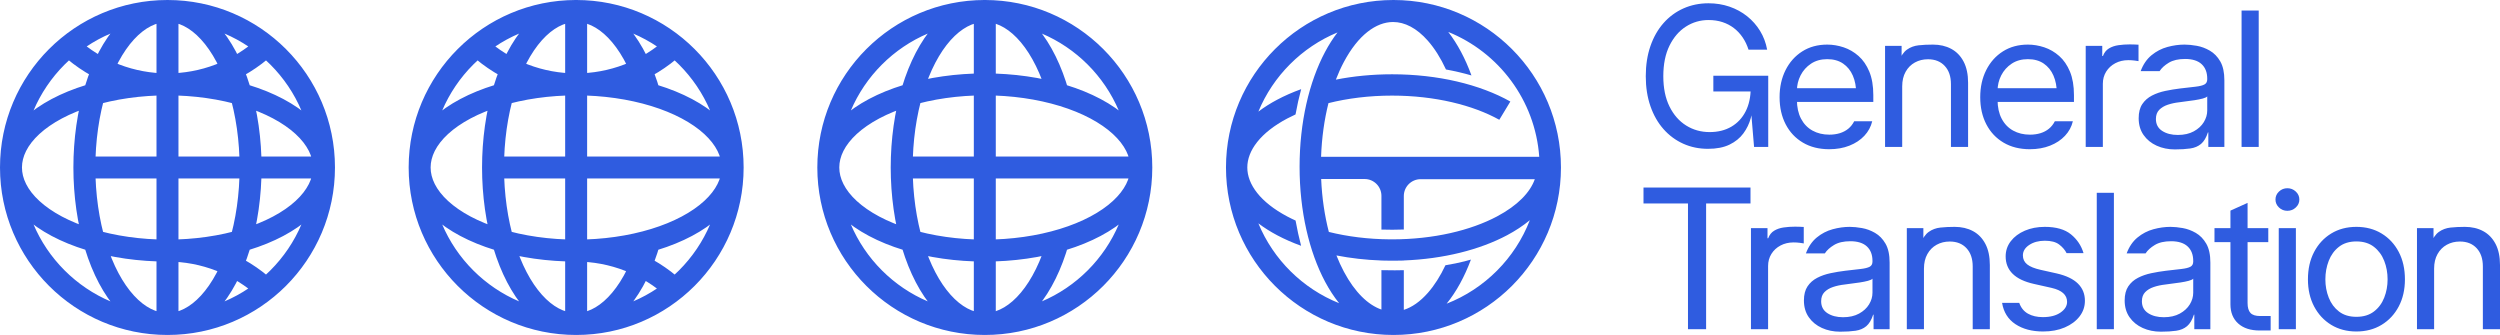
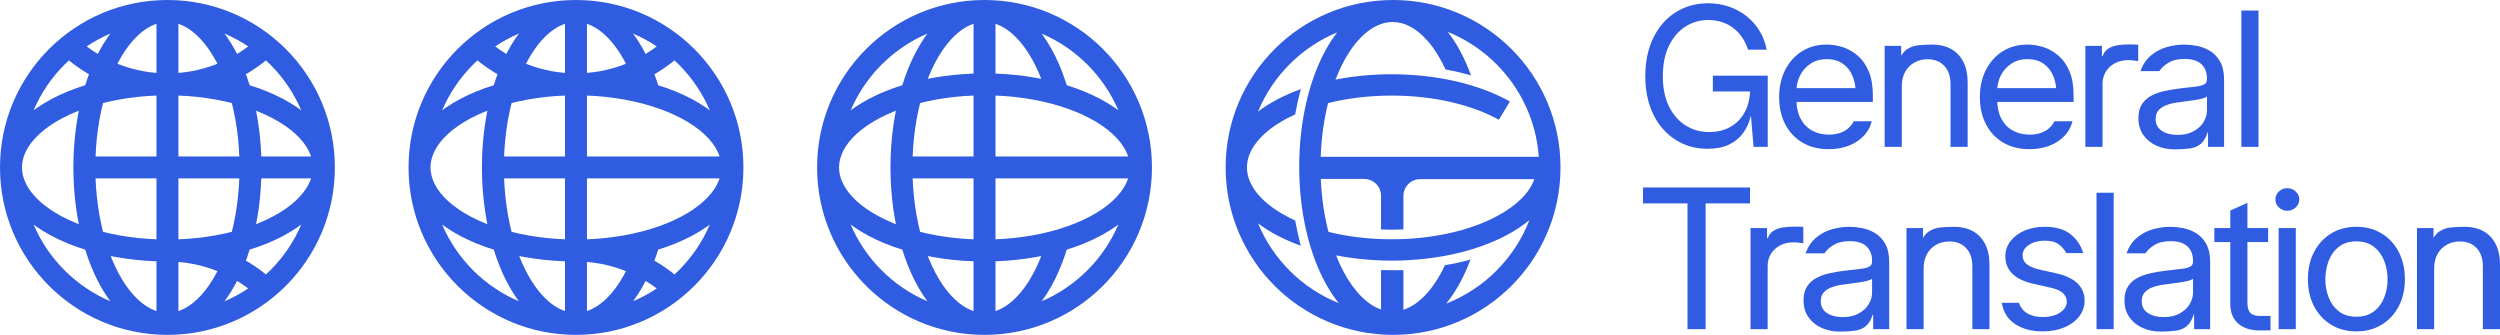
- <svg xmlns="http://www.w3.org/2000/svg" viewBox="0 0 25233.34 3380.95" fill="#2f5ce0" role="img" aria-label="General Translation">
+ <svg xmlns="http://www.w3.org/2000/svg" viewBox="0 0 25240.61 3380.95" fill="#2f5ce0" role="img" aria-label="General Translation">
  <path transform="translate(-396.13 -396.13) scale(16.30159)" fill-rule="nonzero" d="M128 24.3A103.7 103.7 0 0 1 128 231.7A103.7 103.7 0 0 1 128 24.3ZM128 37.9A90.1 90.1 0 0 0 128 218.1A90.1 90.1 0 0 0 128 37.9ZM186.26 128C186.26 132.386 186.107 136.771 185.803 141.122C185.499 145.473 185.043 149.79 184.439 154.038C183.834 158.285 183.081 162.465 182.184 166.543C181.287 170.621 180.246 174.598 179.067 178.443C177.888 182.289 176.571 186.002 175.123 189.555C173.675 193.108 172.096 196.501 170.393 199.708C168.69 202.915 166.863 205.935 164.918 208.746C162.973 211.556 160.91 214.156 158.735 216.521C156.559 218.887 154.27 221.018 151.875 222.886C149.48 224.754 146.977 226.36 144.382 227.669C141.787 228.979 139.099 229.99 136.353 230.671C133.607 231.352 130.804 231.7 128 231.7C125.196 231.7 122.393 231.352 119.647 230.671C116.901 229.99 114.213 228.979 111.618 227.669C109.023 226.36 106.52 224.754 104.125 222.886C101.73 221.018 99.441 218.887 97.265 216.521C95.09 214.156 93.027 211.556 91.082 208.746C89.137 205.935 87.31 202.915 85.607 199.708C83.904 196.501 82.325 193.108 80.877 189.555C79.429 186.002 78.112 182.289 76.933 178.443C75.754 174.598 74.713 170.621 73.816 166.543C72.919 162.465 72.166 158.285 71.561 154.038C70.957 149.79 70.501 145.473 70.197 141.122C69.893 136.771 69.74 132.386 69.74 128C69.74 123.614 69.893 119.229 70.197 114.878C70.501 110.527 70.957 106.21 71.561 101.962C72.166 97.715 72.919 93.535 73.816 89.457C74.713 85.379 75.754 81.402 76.933 77.557C78.112 73.711 79.429 69.998 80.877 66.445C82.325 62.892 83.904 59.499 85.607 56.292C87.31 53.085 89.137 50.065 91.082 47.254C93.027 44.444 95.09 41.844 97.265 39.479C99.441 37.113 101.73 34.982 104.125 33.114C106.52 31.246 109.023 29.64 111.618 28.331C114.213 27.021 116.901 26.01 119.647 25.329C122.393 24.648 125.196 24.3 128 24.3C130.804 24.3 133.607 24.648 136.353 25.329C139.099 26.01 141.787 27.021 144.382 28.331C146.977 29.64 149.48 31.246 151.875 33.114C154.27 34.982 156.559 37.113 158.735 39.479C160.91 41.844 162.973 44.444 164.918 47.254C166.863 50.065 168.69 53.085 170.393 56.292C172.096 59.499 173.675 62.892 175.123 66.445C176.571 69.998 177.888 73.711 179.067 77.557C180.246 81.402 181.287 85.379 182.184 89.457C183.081 93.535 183.834 97.715 184.439 101.962C185.043 106.21 185.499 110.527 185.803 114.878C186.107 119.229 186.26 123.614 186.26 128ZM172.66 128C172.66 123.93 172.518 119.859 172.236 115.826C171.954 111.794 171.532 107.799 170.974 103.878C170.417 99.958 169.723 96.113 168.902 92.379C168.08 88.645 167.131 85.021 166.064 81.543C164.998 78.065 163.815 74.733 162.529 71.577C161.243 68.422 159.854 65.443 158.382 62.671C156.91 59.898 155.353 57.331 153.735 54.994C152.118 52.656 150.439 50.548 148.725 48.686C147.012 46.823 145.264 45.206 143.511 43.838C141.757 42.47 139.998 41.352 138.256 40.473C136.513 39.594 134.787 38.952 133.081 38.529C131.374 38.106 129.687 37.9 128 37.9C126.313 37.9 124.626 38.106 122.919 38.529C121.213 38.952 119.487 39.594 117.744 40.473C116.002 41.352 114.243 42.47 112.489 43.838C110.736 45.206 108.988 46.823 107.275 48.686C105.561 50.548 103.882 52.656 102.265 54.994C100.647 57.331 99.09 59.898 97.618 62.671C96.146 65.443 94.757 68.422 93.471 71.577C92.185 74.733 91.002 78.065 89.936 81.543C88.869 85.021 87.92 88.645 87.098 92.379C86.277 96.113 85.583 99.958 85.026 103.878C84.468 107.799 84.046 111.794 83.764 115.826C83.482 119.859 83.34 123.93 83.34 128C83.34 132.07 83.482 136.141 83.764 140.174C84.046 144.206 84.468 148.201 85.026 152.122C85.583 156.042 86.277 159.887 87.098 163.621C87.92 167.355 88.869 170.979 89.936 174.457C91.002 177.935 92.185 181.267 93.471 184.423C94.757 187.578 96.146 190.557 97.618 193.329C99.09 196.102 100.647 198.669 102.265 201.006C103.882 203.344 105.561 205.452 107.275 207.314C108.988 209.177 110.736 210.794 112.489 212.162C114.243 213.53 116.002 214.648 117.744 215.527C119.487 216.406 121.213 217.048 122.919 217.471C124.626 217.894 126.313 218.1 128 218.1C129.687 218.1 131.374 217.894 133.081 217.471C134.787 217.048 136.513 216.406 138.256 215.527C139.998 214.648 141.757 213.53 143.511 212.162C145.264 210.794 147.012 209.177 148.725 207.314C150.439 205.452 152.118 203.344 153.735 201.006C155.353 198.669 156.91 196.102 158.382 193.329C159.854 190.557 161.243 187.578 162.529 184.423C163.815 181.267 164.998 177.935 166.064 174.457C167.131 170.979 168.08 167.355 168.902 163.621C169.723 159.887 170.417 156.042 170.974 152.122C171.532 148.201 171.954 144.206 172.236 140.174C172.518 136.141 172.66 132.07 172.66 128ZM231.7 128C231.7 130.804 231.352 133.607 230.671 136.353C229.99 139.099 228.979 141.787 227.669 144.382C226.36 146.977 224.754 149.48 222.886 151.875C221.018 154.27 218.887 156.559 216.521 158.735C214.156 160.91 211.556 162.973 208.746 164.918C205.935 166.863 202.915 168.69 199.708 170.393C196.501 172.096 193.108 173.675 189.555 175.123C186.002 176.571 182.289 177.888 178.443 179.067C174.598 180.246 170.621 181.287 166.543 182.184C162.465 183.081 158.285 183.834 154.038 184.439C149.79 185.043 145.473 185.499 141.122 185.803C136.771 186.107 132.386 186.26 128 186.26C123.614 186.26 119.229 186.107 114.878 185.803C110.527 185.499 106.21 185.043 101.962 184.439C97.715 183.834 93.535 183.081 89.457 182.184C85.379 181.287 81.402 180.246 77.557 179.067C73.711 177.888 69.998 176.571 66.445 175.123C62.892 173.675 59.499 172.096 56.292 170.393C53.085 168.69 50.065 166.863 47.254 164.918C44.444 162.973 41.844 160.91 39.479 158.735C37.113 156.559 34.982 154.27 33.114 151.875C31.246 149.48 29.64 146.977 28.331 144.382C27.021 141.787 26.01 139.099 25.329 136.353C24.648 133.607 24.3 130.804 24.3 128C24.3 125.196 24.648 122.393 25.329 119.647C26.01 116.901 27.021 114.213 28.331 111.618C29.64 109.023 31.246 106.52 33.114 104.125C34.982 101.73 37.113 99.441 39.479 97.265C41.844 95.09 44.444 93.027 47.254 91.082C50.065 89.137 53.085 87.31 56.292 85.607C59.499 83.904 62.892 82.325 66.445 80.877C69.998 79.429 73.711 78.112 77.557 76.933C81.402 75.754 85.379 74.713 89.457 73.816C93.535 72.919 97.715 72.166 101.962 71.561C106.21 70.957 110.527 70.501 114.878 70.197C119.229 69.893 123.614 69.74 128 69.74C132.386 69.74 136.771 69.893 141.122 70.197C145.473 70.501 149.79 70.957 154.038 71.561C158.285 72.166 162.465 72.919 166.543 73.816C170.621 74.713 174.598 75.754 178.443 76.933C182.289 78.112 186.002 79.429 189.555 80.877C193.108 82.325 196.501 83.904 199.708 85.607C202.915 87.31 205.935 89.137 208.746 91.082C211.556 93.027 214.156 95.09 216.521 97.265C218.887 99.441 221.018 101.73 222.886 104.125C224.754 106.52 226.36 109.023 227.669 111.618C228.979 114.213 229.99 116.901 230.671 119.647C231.352 122.393 231.7 125.196 231.7 128ZM218.1 128C218.1 126.313 217.894 124.626 217.471 122.919C217.048 121.213 216.406 119.487 215.527 117.744C214.648 116.002 213.53 114.243 212.162 112.489C210.794 110.736 209.177 108.988 207.314 107.275C205.452 105.561 203.344 103.882 201.006 102.265C198.669 100.647 196.102 99.09 193.329 97.618C190.557 96.146 187.578 94.757 184.423 93.471C181.267 92.185 177.935 91.002 174.457 89.936C170.979 88.869 167.355 87.92 163.621 87.098C159.887 86.277 156.042 85.583 152.122 85.026C148.201 84.468 144.206 84.046 140.174 83.764C136.141 83.482 132.07 83.34 128 83.34C123.93 83.34 119.859 83.482 115.826 83.764C111.794 84.046 107.799 84.468 103.878 85.026C99.958 85.583 96.113 86.277 92.379 87.098C88.645 87.92 85.021 88.869 81.543 89.936C78.065 91.002 74.733 92.185 71.577 93.471C68.422 94.757 65.443 96.146 62.671 97.618C59.898 99.09 57.331 100.647 54.994 102.265C52.656 103.882 50.548 105.561 48.686 107.275C46.823 108.988 45.206 110.736 43.838 112.489C42.47 114.243 41.352 116.002 40.473 117.744C39.594 119.487 38.952 121.213 38.529 122.919C38.106 124.626 37.9 126.313 37.9 128C37.9 129.687 38.106 131.374 38.529 133.081C38.952 134.787 39.594 136.513 40.473 138.256C41.352 139.998 42.47 141.757 43.838 143.511C45.206 145.264 46.823 147.012 48.686 148.725C50.548 150.439 52.656 152.118 54.994 153.735C57.331 155.353 59.898 156.91 62.671 158.382C65.443 159.854 68.422 161.243 71.577 162.529C74.733 163.815 78.065 164.998 81.543 166.064C85.021 167.131 88.645 168.08 92.379 168.902C96.113 169.723 99.958 170.417 103.878 170.974C107.799 171.532 111.794 171.954 115.826 172.236C119.859 172.518 123.93 172.66 128 172.66C132.07 172.66 136.141 172.518 140.174 172.236C144.206 171.954 148.201 171.532 152.122 170.974C156.042 170.417 159.887 169.723 163.621 168.902C167.355 168.08 170.979 167.131 174.457 166.064C177.935 164.998 181.267 163.815 184.423 162.529C187.578 161.243 190.557 159.854 193.329 158.382C196.102 156.91 198.669 155.353 201.006 153.735C203.344 152.118 205.452 150.439 207.314 148.725C209.177 147.012 210.794 145.264 212.162 143.511C213.53 141.757 214.648 139.998 215.527 138.256C216.406 136.513 217.048 134.787 217.471 133.081C217.894 131.374 218.1 129.687 218.1 128ZM121.2 31.1L134.8 31.1L134.8 224.9L121.2 224.9L121.2 31.1ZM76.54 121.2L224.9 121.2L224.9 134.8L76.54 134.8L76.54 121.2ZM193.629 57.732A96.9 96.9 0 0 1 62.371 57.732L71.582 47.726A83.3 83.3 0 0 0 184.418 47.726L193.629 57.732ZM128 172.66A96.9 96.9 0 0 1 193.629 198.268L184.418 208.274A83.3 83.3 0 0 0 128 186.26L128 172.66Z" />
  <path transform="translate(3728.63 -396.13) scale(16.30159)" fill-rule="nonzero" d="M128 24.3A103.7 103.7 0 0 1 128 231.7A103.7 103.7 0 0 1 128 24.3ZM128 37.9A90.1 90.1 0 0 0 128 218.1A90.1 90.1 0 0 0 128 37.9ZM179.993 175.294C178.902 179.165 177.674 182.914 176.316 186.515C174.957 190.115 173.469 193.566 171.858 196.843C170.246 200.119 168.512 203.221 166.66 206.124C164.808 209.027 162.839 211.732 160.759 214.215C158.678 216.698 156.486 218.959 154.187 220.973C151.888 222.987 149.482 224.754 146.979 226.243C144.476 227.732 141.876 228.942 139.205 229.839C136.533 230.737 133.791 231.32 131.026 231.566C128.261 231.811 125.475 231.718 122.726 231.291C119.976 230.864 117.265 230.104 114.634 229.039C112.003 227.974 109.452 226.606 107.003 224.968C104.553 223.33 102.204 221.423 99.963 219.277C97.722 217.13 95.589 214.744 93.57 212.142C91.551 209.541 89.645 206.724 87.857 203.714C86.069 200.705 84.4 197.504 82.856 194.134C81.312 190.764 79.893 187.227 78.606 183.548C77.319 179.868 76.164 176.047 75.147 172.113C74.13 168.18 73.251 164.133 72.516 160.003C71.781 155.874 71.189 151.663 70.744 147.402C70.299 143.14 70.001 138.829 69.852 134.501C69.703 130.172 69.703 125.828 69.852 121.499C70.001 117.171 70.299 112.86 70.744 108.598C71.189 104.337 71.781 100.126 72.516 95.997C73.251 91.867 74.13 87.82 75.147 83.887C76.164 79.953 77.319 76.132 78.606 72.452C79.893 68.773 81.312 65.236 82.856 61.866C84.4 58.496 86.069 55.295 87.857 52.286C89.645 49.276 91.551 46.459 93.57 43.858C95.589 41.256 97.722 38.87 99.963 36.723C102.204 34.577 104.553 32.67 107.003 31.032C109.452 29.394 112.003 28.026 114.634 26.961C117.265 25.896 119.976 25.136 122.726 24.709C125.475 24.282 128.261 24.189 131.026 24.434C133.791 24.68 136.533 25.263 139.205 26.161C141.876 27.058 144.476 28.268 146.979 29.757C149.482 31.246 151.888 33.013 154.187 35.027C156.486 37.041 158.678 39.302 160.759 41.785C162.839 44.268 164.808 46.973 166.66 49.876C168.512 52.779 170.246 55.881 171.858 59.157C173.469 62.434 174.957 65.885 176.316 69.485C177.674 73.086 178.902 76.835 179.993 80.706L166.904 84.397C165.913 80.883 164.804 77.502 163.591 74.285C162.377 71.069 161.06 68.017 159.654 65.159C158.248 62.301 156.754 59.636 155.194 57.189C153.633 54.742 152.005 52.513 150.335 50.52C148.665 48.527 146.952 46.77 145.225 45.257C143.498 43.744 141.757 42.476 140.026 41.446C138.294 40.416 136.574 39.624 134.873 39.052C133.173 38.481 131.494 38.129 129.823 37.981C128.152 37.833 126.489 37.887 124.813 38.147C123.137 38.408 121.447 38.875 119.737 39.567C118.026 40.26 116.296 41.178 114.561 42.338C112.827 43.498 111.088 44.899 109.371 46.544C107.654 48.189 105.959 50.077 104.314 52.197C102.668 54.316 101.072 56.668 99.549 59.232C98.027 61.795 96.577 64.57 95.22 67.531C93.863 70.492 92.599 73.639 91.444 76.943C90.288 80.246 89.241 83.706 88.314 87.29C87.388 90.875 86.582 94.583 85.905 98.381C85.229 102.18 84.682 106.068 84.27 110.011C83.858 113.954 83.582 117.951 83.444 121.967C83.305 125.983 83.305 130.017 83.444 134.033C83.582 138.049 83.858 142.046 84.27 145.989C84.682 149.932 85.229 153.82 85.905 157.619C86.582 161.417 87.388 165.125 88.314 168.71C89.241 172.294 90.288 175.754 91.444 179.057C92.599 182.361 93.863 185.508 95.22 188.469C96.577 191.43 98.027 194.205 99.549 196.768C101.072 199.332 102.668 201.684 104.314 203.803C105.959 205.923 107.654 207.811 109.371 209.456C111.088 211.101 112.827 212.502 114.561 213.662C116.296 214.822 118.026 215.74 119.737 216.433C121.447 217.125 123.137 217.592 124.813 217.853C126.489 218.113 128.152 218.167 129.823 218.019C131.494 217.871 133.173 217.519 134.873 216.948C136.574 216.376 138.294 215.584 140.026 214.554C141.757 213.524 143.498 212.256 145.225 210.743C146.952 209.23 148.665 207.473 150.335 205.48C152.005 203.487 153.633 201.258 155.194 198.811C156.754 196.364 158.248 193.699 159.654 190.841C161.06 187.983 162.377 184.931 163.591 181.715C164.804 178.498 165.913 175.117 166.904 171.603L179.993 175.294ZM231.7 128C231.7 130.804 231.352 133.607 230.671 136.353C229.99 139.099 228.979 141.787 227.669 144.382C226.36 146.977 224.754 149.48 222.886 151.875C221.018 154.27 218.887 156.559 216.521 158.735C214.156 160.91 211.556 162.973 208.746 164.918C205.935 166.863 202.915 168.69 199.708 170.393C196.501 172.096 193.108 173.675 189.555 175.123C186.002 176.571 182.289 177.888 178.443 179.067C174.598 180.246 170.621 181.287 166.543 182.184C162.465 183.081 158.285 183.834 154.038 184.439C149.79 185.043 145.473 185.499 141.122 185.803C136.771 186.107 132.386 186.26 128 186.26C123.614 186.26 119.229 186.107 114.878 185.803C110.527 185.499 106.21 185.043 101.962 184.439C97.715 183.834 93.535 183.081 89.457 182.184C85.379 181.287 81.402 180.246 77.557 179.067C73.711 177.888 69.998 176.571 66.445 175.123C62.892 173.675 59.499 172.096 56.292 170.393C53.085 168.69 50.065 166.863 47.254 164.918C44.444 162.973 41.844 160.91 39.479 158.735C37.113 156.559 34.982 154.27 33.114 151.875C31.246 149.48 29.64 146.977 28.331 144.382C27.021 141.787 26.01 139.099 25.329 136.353C24.648 133.607 24.3 130.804 24.3 128C24.3 125.196 24.648 122.393 25.329 119.647C26.01 116.901 27.021 114.213 28.331 111.618C29.64 109.023 31.246 106.52 33.114 104.125C34.982 101.73 37.113 99.441 39.479 97.265C41.844 95.09 44.444 93.027 47.254 91.082C50.065 89.137 53.085 87.31 56.292 85.607C59.499 83.904 62.892 82.325 66.445 80.877C69.998 79.429 73.711 78.112 77.557 76.933C81.402 75.754 85.379 74.713 89.457 73.816C93.535 72.919 97.715 72.166 101.962 71.561C106.21 70.957 110.527 70.501 114.878 70.197C119.229 69.893 123.614 69.74 128 69.74C132.386 69.74 136.771 69.893 141.122 70.197C145.473 70.501 149.79 70.957 154.038 71.561C158.285 72.166 162.465 72.919 166.543 73.816C170.621 74.713 174.598 75.754 178.443 76.933C182.289 78.112 186.002 79.429 189.555 80.877C193.108 82.325 196.501 83.904 199.708 85.607C202.915 87.31 205.935 89.137 208.746 91.082C211.556 93.027 214.156 95.09 216.521 97.265C218.887 99.441 221.018 101.73 222.886 104.125C224.754 106.52 226.36 109.023 227.669 111.618C228.979 114.213 229.99 116.901 230.671 119.647C231.352 122.393 231.7 125.196 231.7 128ZM218.1 128C218.1 126.313 217.894 124.626 217.471 122.919C217.048 121.213 216.406 119.487 215.527 117.744C214.648 116.002 213.53 114.243 212.162 112.489C210.794 110.736 209.177 108.988 207.314 107.275C205.452 105.561 203.344 103.882 201.006 102.265C198.669 100.647 196.102 99.09 193.329 97.618C190.557 96.146 187.578 94.757 184.423 93.471C181.267 92.185 177.935 91.002 174.457 89.936C170.979 88.869 167.355 87.92 163.621 87.098C159.887 86.277 156.042 85.583 152.122 85.026C148.201 84.468 144.206 84.046 140.174 83.764C136.141 83.482 132.07 83.34 128 83.34C123.93 83.34 119.859 83.482 115.826 83.764C111.794 84.046 107.799 84.468 103.878 85.026C99.958 85.583 96.113 86.277 92.379 87.098C88.645 87.92 85.021 88.869 81.543 89.936C78.065 91.002 74.733 92.185 71.577 93.471C68.422 94.757 65.443 96.146 62.671 97.618C59.898 99.09 57.331 100.647 54.994 102.265C52.656 103.882 50.548 105.561 48.686 107.275C46.823 108.988 45.206 110.736 43.838 112.489C42.47 114.243 41.352 116.002 40.473 117.744C39.594 119.487 38.952 121.213 38.529 122.919C38.106 124.626 37.9 126.313 37.9 128C37.9 129.687 38.106 131.374 38.529 133.081C38.952 134.787 39.594 136.513 40.473 138.256C41.352 139.998 42.47 141.757 43.838 143.511C45.206 145.264 46.823 147.012 48.686 148.725C50.548 150.439 52.656 152.118 54.994 153.735C57.331 155.353 59.898 156.91 62.671 158.382C65.443 159.854 68.422 161.243 71.577 162.529C74.733 163.815 78.065 164.998 81.543 166.064C85.021 167.131 88.645 168.08 92.379 168.902C96.113 169.723 99.958 170.417 103.878 170.974C107.799 171.532 111.794 171.954 115.826 172.236C119.859 172.518 123.93 172.66 128 172.66C132.07 172.66 136.141 172.518 140.174 172.236C144.206 171.954 148.201 171.532 152.122 170.974C156.042 170.417 159.887 169.723 163.621 168.902C167.355 168.08 170.979 167.131 174.457 166.064C177.935 164.998 181.267 163.815 184.423 162.529C187.578 161.243 190.557 159.854 193.329 158.382C196.102 156.91 198.669 155.353 201.006 153.735C203.344 152.118 205.452 150.439 207.314 148.725C209.177 147.012 210.794 145.264 212.162 143.511C213.53 141.757 214.648 139.998 215.527 138.256C216.406 136.513 217.048 134.787 217.471 133.081C217.894 131.374 218.1 129.687 218.1 128ZM121.2 31.1L134.8 31.1L134.8 224.9L121.2 224.9L121.2 31.1ZM76.54 121.2L224.9 121.2L224.9 134.8L76.54 134.8L76.54 121.2ZM193.629 57.732A96.9 96.9 0 0 1 62.371 57.732L71.582 47.726A83.3 83.3 0 0 0 184.418 47.726L193.629 57.732ZM128 172.66A96.9 96.9 0 0 1 193.629 198.268L184.418 208.274A83.3 83.3 0 0 0 128 186.26L128 172.66Z" />
  <path transform="translate(7853.39 -396.13) scale(16.30159)" fill-rule="nonzero" d="M128 24.3A103.7 103.7 0 0 1 128 231.7A103.7 103.7 0 0 1 128 24.3ZM128 37.9A90.1 90.1 0 0 0 128 218.1A90.1 90.1 0 0 0 128 37.9ZM179.993 175.294C178.902 179.165 177.674 182.914 176.316 186.515C174.957 190.115 173.469 193.566 171.858 196.843C170.246 200.119 168.512 203.221 166.66 206.124C164.808 209.027 162.839 211.732 160.759 214.215C158.678 216.698 156.486 218.959 154.187 220.973C151.888 222.987 149.482 224.754 146.979 226.243C144.476 227.732 141.876 228.942 139.205 229.839C136.533 230.737 133.791 231.32 131.026 231.566C128.261 231.811 125.475 231.718 122.726 231.291C119.976 230.864 117.265 230.104 114.634 229.039C112.003 227.974 109.452 226.606 107.003 224.968C104.553 223.33 102.204 221.423 99.963 219.277C97.722 217.13 95.589 214.744 93.57 212.142C91.551 209.541 89.645 206.724 87.857 203.714C86.069 200.705 84.4 197.504 82.856 194.134C81.312 190.764 79.893 187.227 78.606 183.548C77.319 179.868 76.164 176.047 75.147 172.113C74.13 168.18 73.251 164.133 72.516 160.003C71.781 155.874 71.189 151.663 70.744 147.402C70.299 143.14 70.001 138.829 69.852 134.501C69.703 130.172 69.703 125.828 69.852 121.499C70.001 117.171 70.299 112.86 70.744 108.598C71.189 104.337 71.781 100.126 72.516 95.997C73.251 91.867 74.13 87.82 75.147 83.887C76.164 79.953 77.319 76.132 78.606 72.452C79.893 68.773 81.312 65.236 82.856 61.866C84.4 58.496 86.069 55.295 87.857 52.286C89.645 49.276 91.551 46.459 93.57 43.858C95.589 41.256 97.722 38.87 99.963 36.723C102.204 34.577 104.553 32.67 107.003 31.032C109.452 29.394 112.003 28.026 114.634 26.961C117.265 25.896 119.976 25.136 122.726 24.709C125.475 24.282 128.261 24.189 131.026 24.434C133.791 24.68 136.533 25.263 139.205 26.161C141.876 27.058 144.476 28.268 146.979 29.757C149.482 31.246 151.888 33.013 154.187 35.027C156.486 37.041 158.678 39.302 160.759 41.785C162.839 44.268 164.808 46.973 166.66 49.876C168.512 52.779 170.246 55.881 171.858 59.157C173.469 62.434 174.957 65.885 176.316 69.485C177.674 73.086 178.902 76.835 179.993 80.706L166.904 84.397C165.913 80.883 164.804 77.502 163.591 74.285C162.377 71.069 161.06 68.017 159.654 65.159C158.248 62.301 156.754 59.636 155.194 57.189C153.633 54.742 152.005 52.513 150.335 50.52C148.665 48.527 146.952 46.77 145.225 45.257C143.498 43.744 141.757 42.476 140.026 41.446C138.294 40.416 136.574 39.624 134.873 39.052C133.173 38.481 131.494 38.129 129.823 37.981C128.152 37.833 126.489 37.887 124.813 38.147C123.137 38.408 121.447 38.875 119.737 39.567C118.026 40.26 116.296 41.178 114.561 42.338C112.827 43.498 111.088 44.899 109.371 46.544C107.654 48.189 105.959 50.077 104.314 52.197C102.668 54.316 101.072 56.668 99.549 59.232C98.027 61.795 96.577 64.57 95.22 67.531C93.863 70.492 92.599 73.639 91.444 76.943C90.288 80.246 89.241 83.706 88.314 87.29C87.388 90.875 86.582 94.583 85.905 98.381C85.229 102.18 84.682 106.068 84.27 110.011C83.858 113.954 83.582 117.951 83.444 121.967C83.305 125.983 83.305 130.017 83.444 134.033C83.582 138.049 83.858 142.046 84.27 145.989C84.682 149.932 85.229 153.82 85.905 157.619C86.582 161.417 87.388 165.125 88.314 168.71C89.241 172.294 90.288 175.754 91.444 179.057C92.599 182.361 93.863 185.508 95.22 188.469C96.577 191.43 98.027 194.205 99.549 196.768C101.072 199.332 102.668 201.684 104.314 203.803C105.959 205.923 107.654 207.811 109.371 209.456C111.088 211.101 112.827 212.502 114.561 213.662C116.296 214.822 118.026 215.74 119.737 216.433C121.447 217.125 123.137 217.592 124.813 217.853C126.489 218.113 128.152 218.167 129.823 218.019C131.494 217.871 133.173 217.519 134.873 216.948C136.574 216.376 138.294 215.584 140.026 214.554C141.757 213.524 143.498 212.256 145.225 210.743C146.952 209.23 148.665 207.473 150.335 205.48C152.005 203.487 153.633 201.258 155.194 198.811C156.754 196.364 158.248 193.699 159.654 190.841C161.06 187.983 162.377 184.931 163.591 181.715C164.804 178.498 165.913 175.117 166.904 171.603L179.993 175.294ZM231.7 128C231.7 130.804 231.352 133.607 230.671 136.353C229.99 139.099 228.979 141.787 227.669 144.382C226.36 146.977 224.754 149.48 222.886 151.875C221.018 154.27 218.887 156.559 216.521 158.735C214.156 160.91 211.556 162.973 208.746 164.918C205.935 166.863 202.915 168.69 199.708 170.393C196.501 172.096 193.108 173.675 189.555 175.123C186.002 176.571 182.289 177.888 178.443 179.067C174.598 180.246 170.621 181.287 166.543 182.184C162.465 183.081 158.285 183.834 154.038 184.439C149.79 185.043 145.473 185.499 141.122 185.803C136.771 186.107 132.386 186.26 128 186.26C123.614 186.26 119.229 186.107 114.878 185.803C110.527 185.499 106.21 185.043 101.962 184.439C97.715 183.834 93.535 183.081 89.457 182.184C85.379 181.287 81.402 180.246 77.557 179.067C73.711 177.888 69.998 176.571 66.445 175.123C62.892 173.675 59.499 172.096 56.292 170.393C53.085 168.69 50.065 166.863 47.254 164.918C44.444 162.973 41.844 160.91 39.479 158.735C37.113 156.559 34.982 154.27 33.114 151.875C31.246 149.48 29.64 146.977 28.331 144.382C27.021 141.787 26.01 139.099 25.329 136.353C24.648 133.607 24.3 130.804 24.3 128C24.3 125.196 24.648 122.393 25.329 119.647C26.01 116.901 27.021 114.213 28.331 111.618C29.64 109.023 31.246 106.52 33.114 104.125C34.982 101.73 37.113 99.441 39.479 97.265C41.844 95.09 44.444 93.027 47.254 91.082C50.065 89.137 53.085 87.31 56.292 85.607C59.499 83.904 62.892 82.325 66.445 80.877C69.998 79.429 73.711 78.112 77.557 76.933C81.402 75.754 85.379 74.713 89.457 73.816C93.535 72.919 97.715 72.166 101.962 71.561C106.21 70.957 110.527 70.501 114.878 70.197C119.229 69.893 123.614 69.74 128 69.74C132.386 69.74 136.771 69.893 141.122 70.197C145.473 70.501 149.79 70.957 154.038 71.561C158.285 72.166 162.465 72.919 166.543 73.816C170.621 74.713 174.598 75.754 178.443 76.933C182.289 78.112 186.002 79.429 189.555 80.877C193.108 82.325 196.501 83.904 199.708 85.607C202.915 87.31 205.935 89.137 208.746 91.082C211.556 93.027 214.156 95.09 216.521 97.265C218.887 99.441 221.018 101.73 222.886 104.125C224.754 106.52 226.36 109.023 227.669 111.618C228.979 114.213 229.99 116.901 230.671 119.647C231.352 122.393 231.7 125.196 231.7 128ZM218.1 128C218.1 126.313 217.894 124.626 217.471 122.919C217.048 121.213 216.406 119.487 215.527 117.744C214.648 116.002 213.53 114.243 212.162 112.489C210.794 110.736 209.177 108.988 207.314 107.275C205.452 105.561 203.344 103.882 201.006 102.265C198.669 100.647 196.102 99.09 193.329 97.618C190.557 96.146 187.578 94.757 184.423 93.471C181.267 92.185 177.935 91.002 174.457 89.936C170.979 88.869 167.355 87.92 163.621 87.098C159.887 86.277 156.042 85.583 152.122 85.026C148.201 84.468 144.206 84.046 140.174 83.764C136.141 83.482 132.07 83.34 128 83.34C123.93 83.34 119.859 83.482 115.826 83.764C111.794 84.046 107.799 84.468 103.878 85.026C99.958 85.583 96.113 86.277 92.379 87.098C88.645 87.92 85.021 88.869 81.543 89.936C78.065 91.002 74.733 92.185 71.577 93.471C68.422 94.757 65.443 96.146 62.671 97.618C59.898 99.09 57.331 100.647 54.994 102.265C52.656 103.882 50.548 105.561 48.686 107.275C46.823 108.988 45.206 110.736 43.838 112.489C42.47 114.243 41.352 116.002 40.473 117.744C39.594 119.487 38.952 121.213 38.529 122.919C38.106 124.626 37.9 126.313 37.9 128C37.9 129.687 38.106 131.374 38.529 133.081C38.952 134.787 39.594 136.513 40.473 138.256C41.352 139.998 42.47 141.757 43.838 143.511C45.206 145.264 46.823 147.012 48.686 148.725C50.548 150.439 52.656 152.118 54.994 153.735C57.331 155.353 59.898 156.91 62.671 158.382C65.443 159.854 68.422 161.243 71.577 162.529C74.733 163.815 78.065 164.998 81.543 166.064C85.021 167.131 88.645 168.08 92.379 168.902C96.113 169.723 99.958 170.417 103.878 170.974C107.799 171.532 111.794 171.954 115.826 172.236C119.859 172.518 123.93 172.66 128 172.66C132.07 172.66 136.141 172.518 140.174 172.236C144.206 171.954 148.201 171.532 152.122 170.974C156.042 170.417 159.887 169.723 163.621 168.902C167.355 168.08 170.979 167.131 174.457 166.064C177.935 164.998 181.267 163.815 184.423 162.529C187.578 161.243 190.557 159.854 193.329 158.382C196.102 156.91 198.669 155.353 201.006 153.735C203.344 152.118 205.452 150.439 207.314 148.725C209.177 147.012 210.794 145.264 212.162 143.511C213.53 141.757 214.648 139.998 215.527 138.256C216.406 136.513 217.048 134.787 217.471 133.081C217.894 131.374 218.1 129.687 218.1 128ZM121.2 31.1L134.8 31.1L134.8 224.9L121.2 224.9L121.2 31.1ZM76.54 121.2L224.9 121.2L224.9 134.8L76.54 134.8L76.54 121.2Z" />
  <path transform="translate(11978.14 -396.13) scale(16.30159)" fill-rule="nonzero" d="M128 24.3C185.272 24.3 231.7 70.728 231.7 128C231.7 185.272 185.272 231.7 128 231.7C70.728 231.7 24.3 185.272 24.3 128C24.3 70.728 70.728 24.3 128 24.3ZM212.441 160.618C208.243 164.096 203.465 167.225 198.301 169.967C181.402 178.94 159.007 184.626 134.407 185.566V185.618C132.614 185.676 130.772 185.706 128.852 185.706C128.503 185.706 128.157 185.704 127.815 185.703C127.593 185.704 127.371 185.706 127.148 185.706C125.733 185.706 124.324 185.69 122.921 185.659C122.12 185.644 121.33 185.627 120.547 185.605V185.591C110.857 185.254 101.504 184.182 92.688 182.462C94.104 186.043 95.652 189.407 97.314 192.527C104.145 205.348 112.319 213.11 120.547 215.967V191.57C123.195 191.643 125.911 191.668 128.852 191.668C130.769 191.668 132.613 191.639 134.407 191.584V216.16C139.451 214.548 144.482 211.083 149.279 205.642C153.275 201.109 156.969 195.342 160.18 188.535C164.625 187.792 168.378 187.038 172.072 186.092C173.371 185.759 174.659 185.403 175.966 185.018C172.013 195.614 166.935 204.927 160.914 212.325C184.518 203.105 203.302 184.262 212.441 160.618ZM93.369 44.365C71.226 53.544 53.517 71.261 44.349 93.409C47.911 90.711 51.828 88.246 55.995 86.033C60.569 83.605 65.545 81.418 70.858 79.499C69.51 84.478 68.331 89.718 67.362 95.153C65.571 95.967 63.844 96.814 62.187 97.694C45.609 106.496 37.502 117.528 37.502 128C37.502 138.472 45.609 149.504 62.187 158.306C63.85 159.19 65.584 160.039 67.382 160.855C68.355 166.303 69.52 171.542 70.808 176.482C65.514 174.568 60.554 172.387 55.995 169.967C51.828 167.754 47.912 165.288 44.349 162.591C53.653 185.068 71.753 202.98 94.357 212.037C91.141 208.047 88.233 203.56 85.662 198.735C75.78 180.186 69.868 155.015 69.868 127.574C69.868 100.133 75.78 74.963 85.662 56.413C87.967 52.088 90.543 48.033 93.369 44.365ZM83.233 135.136C83.737 146.879 85.404 157.934 87.982 167.903C99.421 170.746 112.246 172.401 125.871 172.498C126.311 172.501 126.754 172.503 127.202 172.503C152.898 172.496 175.834 166.949 192.11 158.306C204.896 151.518 212.641 143.402 215.516 135.24H144.841C139.079 135.24 134.407 139.911 134.407 145.674V166.403C132.049 166.495 129.681 166.542 127.361 166.542C124.976 166.542 122.719 166.507 120.547 166.438V145.57C120.547 139.807 115.876 135.136 110.113 135.136ZM127.747 37.928C117.215 37.928 106.142 46.05 97.314 62.621C95.51 66.007 93.841 69.681 92.328 73.609C103.233 71.456 114.967 70.294 127.148 70.294C155.517 70.294 181.579 76.599 200.366 87.161L193.527 98.465C177.234 89.415 153.724 83.496 127.148 83.496C112.956 83.496 99.605 85.187 87.751 88.154C85.205 98.279 83.595 109.497 83.179 121.399H218.26C215.728 86.273 193.148 56.701 161.905 44.068C167.657 51.465 172.508 60.64 176.291 71.011C171.261 69.555 165.996 68.316 160.509 67.316C157.222 60.202 153.412 54.195 149.279 49.506C142.367 41.666 134.971 37.928 127.747 37.928Z" />
-   <path d="M17239.34 1502.13Q17104.34 1502.13 16989.84 1450.63Q16875.34 1399.13 16790.34 1303.13Q16705.34 1207.13 16658.34 1071.63Q16611.34 936.13 16611.34 769.13Q16611.34 601.13 16658.34 465.13Q16705.34 329.13 16790.84 232.63Q16876.34 136.13 16992.34 84.63Q17108.34 33.13 17244.34 33.13Q17357.34 33.13 17456.34 67.13Q17555.34 101.13 17633.84 163.63Q17712.34 226.13 17764.84 311.63Q17817.34 397.13 17836.34 501.13H17648.34Q17626.34 432.13 17588.84 377.13Q17551.34 322.13 17500.34 283.13Q17449.34 244.13 17385.34 223.13Q17321.34 202.13 17245.34 202.13Q17120.34 202.13 17016.84 268.13Q16913.34 334.13 16850.84 460.63Q16788.34 587.13 16788.34 769.13Q16788.34 949.13 16850.84 1075.13Q16913.34 1201.13 17019.34 1267.13Q17125.34 1333.13 17256.34 1333.13Q17382.34 1333.13 17475.34 1278.63Q17568.34 1224.13 17619.34 1124.13Q17670.34 1024.13 17670.34 887.13H17694.34V1020.13Q17694.34 1106.13 17671.34 1191.13Q17648.34 1276.13 17596.34 1346.63Q17544.34 1417.13 17456.84 1459.63Q17369.34 1502.13 17239.34 1502.13ZM17704.34 1483.13 17674.34 1125.13V923.13H17293.34V764.13H17847.34V1483.13ZM18462.94 1506.13Q18309.94 1506.13 18197.44 1439.63Q18084.94 1373.13 18023.44 1254.63Q17961.94 1136.13 17961.94 981.13Q17961.94 827.13 18022.44 707.13Q18082.94 587.13 18190.94 518.63Q18298.94 450.13 18442.94 450.13Q18525.94 450.13 18608.44 477.63Q18690.94 505.13 18758.94 565.13Q18826.94 625.13 18867.44 722.63Q18907.94 820.13 18907.94 960.13V1029.13H18078.94V890.13H18816.94L18734.94 941.13Q18734.94 841.13 18701.44 763.63Q18667.94 686.13 18602.94 641.63Q18537.94 597.13 18442.94 597.13Q18347.94 597.13 18279.44 642.63Q18210.94 688.13 18173.94 760.63Q18136.94 833.13 18136.94 915.13V1007.13Q18136.94 1119.13 18178.44 1198.13Q18219.94 1277.13 18293.94 1318.13Q18367.94 1359.13 18463.94 1359.13Q18521.94 1359.13 18570.44 1344.13Q18618.94 1329.13 18655.44 1299.13Q18691.94 1269.13 18714.94 1224.13H18896.94Q18876.94 1307.13 18817.44 1370.63Q18757.94 1434.13 18666.94 1470.13Q18575.94 1506.13 18462.94 1506.13ZM19199.54 872.13V1483.13H19026.54V463.13H19193.54V624.13H19164.54Q19196.54 537.13 19248.04 500.63Q19299.54 464.13 19366.04 457.13Q19432.54 450.13 19509.54 450.13Q19614.54 450.13 19694.54 493.13Q19774.54 536.13 19819.54 622.13Q19864.54 708.13 19864.54 835.13V1483.13H19691.54V849.13Q19691.54 733.13 19629.04 665.63Q19566.54 598.13 19459.54 598.13Q19386.54 598.13 19327.54 630.63Q19268.54 663.13 19234.04 724.63Q19199.54 786.13 19199.54 872.13ZM20488.14 1506.13Q20335.14 1506.13 20222.64 1439.63Q20110.14 1373.13 20048.64 1254.63Q19987.14 1136.13 19987.14 981.13Q19987.14 827.13 20047.64 707.13Q20108.14 587.13 20216.14 518.63Q20324.14 450.13 20468.14 450.13Q20551.14 450.13 20633.64 477.63Q20716.14 505.13 20784.14 565.13Q20852.14 625.13 20892.64 722.63Q20933.14 820.13 20933.14 960.13V1029.13H20104.14V890.13H20842.14L20760.14 941.13Q20760.14 841.13 20726.64 763.63Q20693.14 686.13 20628.14 641.63Q20563.14 597.13 20468.14 597.13Q20373.14 597.13 20304.64 642.63Q20236.14 688.13 20199.14 760.63Q20162.14 833.13 20162.14 915.13V1007.13Q20162.14 1119.13 20203.64 1198.13Q20245.14 1277.13 20319.14 1318.13Q20393.14 1359.13 20489.14 1359.13Q20547.14 1359.13 20595.64 1344.13Q20644.14 1329.13 20680.64 1299.13Q20717.14 1269.13 20740.14 1224.13H20922.14Q20902.14 1307.13 20842.64 1370.63Q20783.14 1434.13 20692.14 1470.13Q20601.14 1506.13 20488.14 1506.13ZM21051.74 1483.13V463.13H21218.74V565.13H21225.74Q21244.74 514.13 21285.74 489.13Q21326.74 464.13 21381.74 456.13Q21436.74 448.13 21497.74 448.13Q21515.74 448.13 21542.24 449.13Q21568.74 450.13 21584.74 451.13V617.13Q21574.74 615.13 21545.24 611.13Q21515.74 607.13 21481.74 607.13Q21408.74 607.13 21350.24 638.13Q21291.74 669.13 21258.24 723.13Q21224.74 777.13 21224.74 845.13V1483.13ZM21951.34 1508.13Q21851.34 1508.13 21768.34 1470.63Q21685.34 1433.13 21635.84 1362.63Q21586.34 1292.13 21586.34 1193.13Q21586.34 1105.13 21622.84 1050.63Q21659.34 996.13 21720.34 964.63Q21781.34 933.13 21855.34 917.63Q21929.34 902.13 22003.34 893.13Q22099.34 882.13 22159.84 875.13Q22220.34 868.13 22249.34 853.13Q22278.34 838.13 22278.34 800.13V794.13Q22278.34 700.13 22221.84 647.63Q22165.34 595.13 22054.34 595.13Q21953.34 595.13 21890.34 633.13Q21827.34 671.13 21797.34 718.13H21606.34Q21644.34 616.13 21716.34 557.13Q21788.34 498.13 21876.34 474.13Q21964.34 450.13 22049.34 450.13Q22103.34 450.13 22171.84 462.13Q22240.34 474.13 22304.34 511.13Q22368.34 548.13 22409.84 619.63Q22451.34 691.13 22451.34 811.13V1483.13H22289.34V1336.13H22285.34Q22259.34 1416.13 22215.84 1452.63Q22172.34 1489.13 22106.84 1498.63Q22041.34 1508.13 21951.34 1508.13ZM21981.34 1362.13Q22076.34 1362.13 22142.84 1325.63Q22209.34 1289.13 22243.84 1232.63Q22278.34 1176.13 22278.34 1115.13V973.13Q22268.34 985.13 22232.84 994.63Q22197.34 1004.13 22151.34 1011.13Q22105.34 1018.13 22062.84 1023.13Q22020.34 1028.13 21996.34 1032.13Q21933.34 1039.13 21879.84 1057.13Q21826.34 1075.13 21793.34 1109.13Q21760.34 1143.13 21760.34 1201.13Q21760.34 1280.13 21823.34 1321.13Q21886.34 1362.13 21981.34 1362.13ZM22797.94 106.13V1483.13H22624.94V106.13ZM16588.34 2053.82V1892.82H17668.34V2053.82H17220.34V3322.82H17037.34V2053.82ZM17672.94 3322.82V2302.82H17839.94V2404.82H17846.94Q17865.94 2353.82 17906.94 2328.82Q17947.94 2303.82 18002.94 2295.82Q18057.94 2287.82 18118.94 2287.82Q18136.94 2287.82 18163.44 2288.82Q18189.94 2289.82 18205.94 2290.82V2456.82Q18195.94 2454.82 18166.44 2450.82Q18136.94 2446.82 18102.94 2446.82Q18029.94 2446.82 17971.44 2477.82Q17912.94 2508.82 17879.44 2562.82Q17845.94 2616.82 17845.94 2684.82V3322.82ZM18572.54 3347.82Q18472.54 3347.82 18389.54 3310.32Q18306.54 3272.82 18257.04 3202.32Q18207.54 3131.82 18207.54 3032.82Q18207.54 2944.82 18244.04 2890.32Q18280.54 2835.82 18341.54 2804.32Q18402.54 2772.82 18476.54 2757.32Q18550.54 2741.82 18624.54 2732.82Q18720.54 2721.82 18781.04 2714.82Q18841.54 2707.82 18870.54 2692.82Q18899.54 2677.82 18899.54 2639.82V2633.82Q18899.54 2539.82 18843.04 2487.32Q18786.54 2434.82 18675.54 2434.82Q18574.54 2434.82 18511.54 2472.82Q18448.54 2510.82 18418.54 2557.82H18227.54Q18265.54 2455.82 18337.54 2396.82Q18409.54 2337.82 18497.54 2313.82Q18585.54 2289.82 18670.54 2289.82Q18724.54 2289.82 18793.04 2301.82Q18861.54 2313.82 18925.54 2350.82Q18989.54 2387.82 19031.04 2459.32Q19072.54 2530.82 19072.54 2650.82V3322.82H18910.54V3175.82H18906.54Q18880.54 3255.82 18837.04 3292.32Q18793.54 3328.82 18728.04 3338.32Q18662.54 3347.82 18572.54 3347.82ZM18602.54 3201.82Q18697.54 3201.82 18764.04 3165.32Q18830.54 3128.82 18865.04 3072.32Q18899.54 3015.82 18899.54 2954.82V2812.82Q18889.54 2824.82 18854.04 2834.32Q18818.54 2843.82 18772.54 2850.82Q18726.54 2857.82 18684.04 2862.82Q18641.54 2867.82 18617.54 2871.82Q18554.54 2878.82 18501.04 2896.82Q18447.54 2914.82 18414.54 2948.82Q18381.54 2982.82 18381.54 3040.82Q18381.54 3119.82 18444.54 3160.82Q18507.54 3201.82 18602.54 3201.82ZM19419.14 2711.82V3322.82H19246.14V2302.82H19413.14V2463.82H19384.14Q19416.14 2376.82 19467.64 2340.32Q19519.14 2303.82 19585.64 2296.82Q19652.14 2289.82 19729.14 2289.82Q19834.14 2289.82 19914.14 2332.82Q19994.14 2375.82 20039.14 2461.82Q20084.14 2547.82 20084.14 2674.82V3322.82H19911.14V2688.82Q19911.14 2572.82 19848.64 2505.32Q19786.14 2437.82 19679.14 2437.82Q19606.14 2437.82 19547.14 2470.32Q19488.14 2502.82 19453.64 2564.32Q19419.14 2625.82 19419.14 2711.82ZM20621.74 3345.82Q20453.74 3345.82 20342.24 3271.82Q20230.74 3197.82 20207.74 3056.82H20380.74Q20406.74 3130.82 20468.74 3165.82Q20530.74 3200.82 20619.74 3200.82Q20730.74 3200.82 20797.24 3154.82Q20863.74 3108.82 20863.74 3046.82Q20863.74 2941.82 20707.74 2905.82L20529.74 2865.82Q20385.74 2833.82 20314.74 2763.82Q20243.74 2693.82 20243.74 2587.82Q20243.74 2501.82 20295.74 2434.32Q20347.74 2366.82 20437.24 2328.32Q20526.74 2289.82 20638.74 2289.82Q20809.74 2289.82 20902.74 2365.32Q20995.74 2440.82 21029.74 2554.82H20858.74Q20833.74 2505.82 20783.74 2467.82Q20733.74 2429.82 20639.74 2429.82Q20545.74 2429.82 20481.74 2472.32Q20417.74 2514.82 20417.74 2577.82Q20417.74 2633.82 20460.74 2668.32Q20503.74 2702.82 20597.74 2723.82L20758.74 2759.82Q20902.74 2792.82 20973.24 2862.32Q21043.74 2931.82 21043.74 3035.82Q21043.74 3123.82 20989.74 3193.82Q20935.74 3263.82 20840.74 3304.82Q20745.74 3345.82 20621.74 3345.82ZM21336.34 1945.82V3322.82H21163.34V1945.82ZM21809.94 3347.82Q21709.94 3347.82 21626.94 3310.32Q21543.94 3272.82 21494.44 3202.32Q21444.94 3131.82 21444.94 3032.82Q21444.94 2944.82 21481.44 2890.32Q21517.94 2835.82 21578.94 2804.32Q21639.94 2772.82 21713.94 2757.32Q21787.94 2741.82 21861.94 2732.82Q21957.94 2721.82 22018.44 2714.82Q22078.94 2707.82 22107.94 2692.82Q22136.94 2677.82 22136.94 2639.82V2633.82Q22136.94 2539.82 22080.44 2487.32Q22023.94 2434.82 21912.94 2434.82Q21811.94 2434.82 21748.94 2472.82Q21685.94 2510.82 21655.94 2557.82H21464.94Q21502.94 2455.82 21574.94 2396.82Q21646.94 2337.82 21734.94 2313.82Q21822.94 2289.82 21907.94 2289.82Q21961.94 2289.82 22030.44 2301.82Q22098.94 2313.82 22162.94 2350.82Q22226.94 2387.82 22268.44 2459.32Q22309.94 2530.82 22309.94 2650.82V3322.82H22147.94V3175.82H22143.94Q22117.94 3255.82 22074.44 3292.32Q22030.94 3328.82 21965.44 3338.32Q21899.94 3347.82 21809.94 3347.82ZM21839.94 3201.82Q21934.94 3201.82 22001.44 3165.32Q22067.94 3128.82 22102.44 3072.32Q22136.94 3015.82 22136.94 2954.82V2812.82Q22126.94 2824.82 22091.44 2834.32Q22055.94 2843.82 22009.94 2850.82Q21963.94 2857.82 21921.44 2862.82Q21878.94 2867.82 21854.94 2871.82Q21791.94 2878.82 21738.44 2896.82Q21684.94 2914.82 21651.94 2948.82Q21618.94 2982.82 21618.94 3040.82Q21618.94 3119.82 21681.94 3160.82Q21744.94 3201.82 21839.94 3201.82ZM22894.54 2302.82V2443.82H22351.54V2302.82ZM22512.54 2125.82 22685.54 2047.82V3058.82Q22685.54 3126.82 22714.54 3158.32Q22743.54 3189.82 22812.54 3189.82Q22838.54 3189.82 22865.04 3189.82Q22891.54 3189.82 22918.54 3189.82V3335.82Q22890.54 3335.82 22862.54 3335.82Q22834.54 3335.82 22807.54 3335.82Q22669.54 3335.82 22591.04 3265.32Q22512.54 3194.82 22512.54 3070.82ZM23000.14 3322.82V2302.82H23173.14V3322.82ZM23087.14 2127.82Q23038.14 2127.82 23002.64 2094.32Q22967.14 2060.82 22967.14 2013.82Q22967.14 1966.82 23002.64 1933.32Q23038.14 1899.82 23087.14 1899.82Q23136.14 1899.82 23172.14 1933.32Q23208.14 1966.82 23208.14 2013.82Q23208.14 2060.82 23172.14 2094.32Q23136.14 2127.82 23087.14 2127.82ZM23783.74 3345.82Q23639.74 3345.82 23529.74 3278.82Q23419.74 3211.82 23357.24 3093.32Q23294.74 2974.82 23294.74 2819.82Q23294.74 2661.82 23357.24 2542.82Q23419.74 2423.82 23529.74 2356.82Q23639.74 2289.82 23783.74 2289.82Q23927.74 2289.82 24038.24 2356.82Q24148.74 2423.82 24211.24 2542.82Q24273.74 2661.82 24273.74 2819.82Q24273.74 2974.82 24211.24 3093.32Q24148.74 3211.82 24038.24 3278.82Q23927.74 3345.82 23783.74 3345.82ZM23783.74 3197.82Q23890.74 3197.82 23960.74 3144.32Q24030.74 3090.82 24064.74 3004.32Q24098.74 2917.82 24098.74 2819.82Q24098.74 2719.82 24064.74 2632.82Q24030.74 2545.82 23960.74 2491.32Q23890.74 2436.82 23783.74 2436.82Q23677.74 2436.82 23608.24 2490.82Q23538.74 2544.82 23504.74 2632.32Q23470.74 2719.82 23470.74 2819.82Q23470.74 2917.82 23504.74 3004.32Q23538.74 3090.82 23608.24 3144.32Q23677.74 3197.82 23783.74 3197.82ZM24568.34 2711.82V3322.82H24395.34V2302.82H24562.34V2463.82H24533.34Q24565.34 2376.82 24616.84 2340.32Q24668.34 2303.82 24734.84 2296.82Q24801.34 2289.82 24878.34 2289.82Q24983.34 2289.82 25063.34 2332.82Q25143.34 2375.82 25188.34 2461.82Q25233.34 2547.82 25233.34 2674.82V3322.82H25060.34V2688.82Q25060.34 2572.82 24997.84 2505.32Q24935.34 2437.82 24828.34 2437.82Q24755.34 2437.82 24696.34 2470.32Q24637.34 2502.82 24602.84 2564.32Q24568.34 2625.82 24568.34 2711.82Z" />
+   <path d="M17239.34 1502.13Q17104.34 1502.13 16989.84 1450.63Q16875.34 1399.13 16790.34 1303.13Q16705.34 1207.13 16658.34 1071.63Q16611.34 936.13 16611.34 769.13Q16611.34 601.13 16658.34 465.13Q16705.34 329.13 16790.84 232.63Q16876.34 136.13 16992.34 84.63Q17108.34 33.13 17244.34 33.13Q17357.34 33.13 17456.34 67.13Q17555.34 101.13 17633.84 163.63Q17712.34 226.13 17764.84 311.63Q17817.34 397.13 17836.34 501.13H17648.34Q17626.34 432.13 17588.84 377.13Q17551.34 322.13 17500.34 283.13Q17449.34 244.13 17385.34 223.13Q17321.34 202.13 17245.34 202.13Q17120.34 202.13 17016.84 268.13Q16913.34 334.13 16850.84 460.63Q16788.34 587.13 16788.34 769.13Q16788.34 949.13 16850.84 1075.13Q16913.34 1201.13 17019.34 1267.13Q17125.34 1333.13 17256.34 1333.13Q17382.34 1333.13 17475.34 1278.63Q17568.34 1224.13 17619.34 1124.13Q17670.34 1024.13 17670.34 887.13H17694.34V1020.13Q17694.34 1106.13 17671.34 1191.13Q17648.34 1276.13 17596.34 1346.63Q17544.34 1417.13 17456.84 1459.63Q17369.34 1502.13 17239.34 1502.13ZM17704.34 1483.13 17674.34 1125.13V923.13H17293.34V764.13H17847.34V1483.13ZM18463.67 1506.13Q18310.67 1506.13 18198.17 1439.63Q18085.67 1373.13 18024.17 1254.63Q17962.67 1136.13 17962.67 981.13Q17962.67 827.13 18023.17 707.13Q18083.67 587.13 18191.67 518.63Q18299.67 450.13 18443.67 450.13Q18526.67 450.13 18609.17 477.63Q18691.67 505.13 18759.67 565.13Q18827.67 625.13 18868.17 722.63Q18908.67 820.13 18908.67 960.13V1029.13H18079.67V890.13H18817.67L18735.67 941.13Q18735.67 841.13 18702.17 763.63Q18668.67 686.13 18603.67 641.63Q18538.67 597.13 18443.67 597.13Q18348.67 597.13 18280.17 642.63Q18211.67 688.13 18174.67 760.63Q18137.67 833.13 18137.67 915.13V1007.13Q18137.67 1119.13 18179.17 1198.13Q18220.67 1277.13 18294.67 1318.13Q18368.67 1359.13 18464.67 1359.13Q18522.67 1359.13 18571.17 1344.13Q18619.67 1329.13 18656.17 1299.13Q18692.67 1269.13 18715.67 1224.13H18897.67Q18877.67 1307.13 18818.17 1370.63Q18758.67 1434.13 18667.67 1470.13Q18576.67 1506.13 18463.67 1506.13ZM19200.99 872.13V1483.13H19027.99V463.13H19194.99V624.13H19165.99Q19197.99 537.13 19249.49 500.63Q19300.99 464.13 19367.49 457.13Q19433.99 450.13 19510.99 450.13Q19615.99 450.13 19695.99 493.13Q19775.99 536.13 19820.99 622.13Q19865.99 708.13 19865.99 835.13V1483.13H19692.99V849.13Q19692.99 733.13 19630.49 665.63Q19567.99 598.13 19460.99 598.13Q19387.99 598.13 19328.99 630.63Q19269.99 663.13 19235.49 724.63Q19200.99 786.13 19200.99 872.13ZM20490.32 1506.13Q20337.32 1506.13 20224.82 1439.63Q20112.32 1373.13 20050.82 1254.63Q19989.32 1136.13 19989.32 981.13Q19989.32 827.13 20049.82 707.13Q20110.32 587.13 20218.32 518.63Q20326.32 450.13 20470.32 450.13Q20553.32 450.13 20635.82 477.63Q20718.32 505.13 20786.32 565.13Q20854.32 625.13 20894.82 722.63Q20935.32 820.13 20935.32 960.13V1029.13H20106.32V890.13H20844.32L20762.32 941.13Q20762.32 841.13 20728.82 763.63Q20695.32 686.13 20630.32 641.63Q20565.32 597.13 20470.32 597.13Q20375.32 597.13 20306.82 642.63Q20238.32 688.13 20201.32 760.63Q20164.32 833.13 20164.32 915.13V1007.13Q20164.32 1119.13 20205.82 1198.13Q20247.32 1277.13 20321.32 1318.13Q20395.32 1359.13 20491.32 1359.13Q20549.32 1359.13 20597.82 1344.13Q20646.32 1329.13 20682.82 1299.13Q20719.32 1269.13 20742.32 1224.13H20924.32Q20904.32 1307.13 20844.82 1370.63Q20785.32 1434.13 20694.32 1470.13Q20603.32 1506.13 20490.32 1506.13ZM21054.65 1483.13V463.13H21221.65V565.13H21228.65Q21247.65 514.13 21288.65 489.13Q21329.65 464.13 21384.65 456.13Q21439.65 448.13 21500.65 448.13Q21518.65 448.13 21545.15 449.13Q21571.65 450.13 21587.65 451.13V617.13Q21577.65 615.13 21548.15 611.13Q21518.65 607.13 21484.65 607.13Q21411.65 607.13 21353.15 638.13Q21294.65 669.13 21261.15 723.13Q21227.65 777.13 21227.65 845.13V1483.13ZM21954.98 1508.13Q21854.98 1508.13 21771.98 1470.63Q21688.98 1433.13 21639.48 1362.63Q21589.98 1292.13 21589.98 1193.13Q21589.98 1105.13 21626.48 1050.63Q21662.98 996.13 21723.98 964.63Q21784.98 933.13 21858.98 917.63Q21932.98 902.13 22006.98 893.13Q22102.98 882.13 22163.48 875.13Q22223.98 868.13 22252.98 853.13Q22281.98 838.13 22281.98 800.13V794.13Q22281.98 700.13 22225.48 647.63Q22168.98 595.13 22057.98 595.13Q21956.98 595.13 21893.98 633.13Q21830.98 671.13 21800.98 718.13H21609.98Q21647.98 616.13 21719.98 557.13Q21791.98 498.13 21879.98 474.13Q21967.98 450.13 22052.98 450.13Q22106.98 450.13 22175.48 462.13Q22243.98 474.13 22307.98 511.13Q22371.98 548.13 22413.48 619.63Q22454.98 691.13 22454.98 811.13V1483.13H22292.98V1336.13H22288.98Q22262.98 1416.13 22219.48 1452.63Q22175.98 1489.13 22110.48 1498.63Q22044.98 1508.13 21954.98 1508.13ZM21984.98 1362.13Q22079.98 1362.13 22146.48 1325.63Q22212.98 1289.13 22247.48 1232.63Q22281.98 1176.13 22281.98 1115.13V973.13Q22271.98 985.13 22236.48 994.63Q22200.98 1004.13 22154.98 1011.13Q22108.98 1018.13 22066.48 1023.13Q22023.98 1028.13 21999.98 1032.13Q21936.98 1039.13 21883.48 1057.13Q21829.98 1075.13 21796.98 1109.13Q21763.98 1143.13 21763.98 1201.13Q21763.98 1280.13 21826.98 1321.13Q21889.98 1362.13 21984.98 1362.13ZM22802.3 106.13V1483.13H22629.3V106.13ZM16588.34 2053.82V1892.82H17668.34V2053.82H17220.34V3322.82H17037.34V2053.82ZM17673.67 3322.82V2302.82H17840.67V2404.82H17847.67Q17866.67 2353.82 17907.67 2328.82Q17948.67 2303.82 18003.67 2295.82Q18058.67 2287.82 18119.67 2287.82Q18137.67 2287.82 18164.17 2288.82Q18190.67 2289.82 18206.67 2290.82V2456.82Q18196.67 2454.82 18167.17 2450.82Q18137.67 2446.82 18103.67 2446.82Q18030.67 2446.82 17972.17 2477.82Q17913.67 2508.82 17880.17 2562.82Q17846.67 2616.82 17846.67 2684.82V3322.82ZM18573.99 3347.82Q18473.99 3347.82 18390.99 3310.32Q18307.99 3272.82 18258.49 3202.32Q18208.99 3131.82 18208.99 3032.82Q18208.99 2944.82 18245.49 2890.32Q18281.99 2835.82 18342.99 2804.32Q18403.99 2772.82 18477.99 2757.32Q18551.99 2741.82 18625.99 2732.82Q18721.99 2721.82 18782.49 2714.82Q18842.99 2707.82 18871.99 2692.82Q18900.99 2677.82 18900.99 2639.82V2633.82Q18900.99 2539.82 18844.49 2487.32Q18787.99 2434.82 18676.99 2434.82Q18575.99 2434.82 18512.99 2472.82Q18449.99 2510.82 18419.99 2557.82H18228.99Q18266.99 2455.82 18338.99 2396.82Q18410.99 2337.82 18498.99 2313.82Q18586.99 2289.82 18671.99 2289.82Q18725.99 2289.82 18794.49 2301.82Q18862.99 2313.82 18926.99 2350.82Q18990.99 2387.82 19032.49 2459.32Q19073.99 2530.82 19073.99 2650.82V3322.82H18911.99V3175.82H18907.99Q18881.99 3255.82 18838.49 3292.32Q18794.99 3328.82 18729.49 3338.32Q18663.99 3347.82 18573.99 3347.82ZM18603.99 3201.82Q18698.99 3201.82 18765.49 3165.32Q18831.99 3128.82 18866.49 3072.32Q18900.99 3015.82 18900.99 2954.82V2812.82Q18890.99 2824.82 18855.49 2834.32Q18819.99 2843.82 18773.99 2850.82Q18727.99 2857.82 18685.49 2862.82Q18642.99 2867.82 18618.99 2871.82Q18555.99 2878.82 18502.49 2896.82Q18448.99 2914.82 18415.99 2948.82Q18382.99 2982.82 18382.99 3040.82Q18382.99 3119.82 18445.99 3160.82Q18508.99 3201.82 18603.99 3201.82ZM19421.32 2711.82V3322.82H19248.32V2302.82H19415.32V2463.82H19386.32Q19418.32 2376.82 19469.82 2340.32Q19521.32 2303.82 19587.82 2296.82Q19654.32 2289.82 19731.32 2289.82Q19836.32 2289.82 19916.32 2332.82Q19996.32 2375.82 20041.32 2461.82Q20086.32 2547.82 20086.32 2674.82V3322.82H19913.32V2688.82Q19913.32 2572.82 19850.82 2505.32Q19788.32 2437.82 19681.32 2437.82Q19608.32 2437.82 19549.32 2470.32Q19490.32 2502.82 19455.82 2564.32Q19421.32 2625.82 19421.32 2711.82ZM20624.65 3345.82Q20456.65 3345.82 20345.15 3271.82Q20233.65 3197.82 20210.65 3056.82H20383.65Q20409.65 3130.82 20471.65 3165.82Q20533.65 3200.82 20622.65 3200.82Q20733.65 3200.82 20800.15 3154.82Q20866.65 3108.82 20866.65 3046.82Q20866.65 2941.82 20710.65 2905.82L20532.65 2865.82Q20388.65 2833.82 20317.65 2763.82Q20246.65 2693.82 20246.65 2587.82Q20246.65 2501.82 20298.65 2434.32Q20350.65 2366.82 20440.15 2328.32Q20529.65 2289.82 20641.65 2289.82Q20812.65 2289.82 20905.65 2365.32Q20998.65 2440.82 21032.65 2554.82H20861.65Q20836.65 2505.82 20786.65 2467.82Q20736.65 2429.82 20642.65 2429.82Q20548.65 2429.82 20484.65 2472.32Q20420.65 2514.82 20420.65 2577.82Q20420.65 2633.82 20463.65 2668.32Q20506.65 2702.82 20600.65 2723.82L20761.65 2759.82Q20905.65 2792.82 20976.15 2862.32Q21046.65 2931.82 21046.65 3035.82Q21046.65 3123.82 20992.65 3193.82Q20938.65 3263.82 20843.65 3304.82Q20748.65 3345.82 20624.65 3345.82ZM21339.98 1945.82V3322.82H21166.98V1945.82ZM21814.3 3347.82Q21714.3 3347.82 21631.3 3310.32Q21548.3 3272.82 21498.8 3202.32Q21449.3 3131.82 21449.3 3032.82Q21449.3 2944.82 21485.8 2890.32Q21522.3 2835.82 21583.3 2804.32Q21644.3 2772.82 21718.3 2757.32Q21792.3 2741.82 21866.3 2732.82Q21962.3 2721.82 22022.8 2714.82Q22083.3 2707.82 22112.3 2692.82Q22141.3 2677.82 22141.3 2639.82V2633.82Q22141.3 2539.82 22084.8 2487.32Q22028.3 2434.82 21917.3 2434.82Q21816.3 2434.82 21753.3 2472.82Q21690.3 2510.82 21660.3 2557.82H21469.3Q21507.3 2455.82 21579.3 2396.82Q21651.3 2337.82 21739.3 2313.82Q21827.3 2289.82 21912.3 2289.82Q21966.3 2289.82 22034.8 2301.82Q22103.3 2313.82 22167.3 2350.82Q22231.3 2387.82 22272.8 2459.32Q22314.3 2530.82 22314.3 2650.82V3322.82H22152.3V3175.82H22148.3Q22122.3 3255.82 22078.8 3292.32Q22035.3 3328.82 21969.8 3338.32Q21904.3 3347.82 21814.3 3347.82ZM21844.3 3201.82Q21939.3 3201.82 22005.8 3165.32Q22072.3 3128.82 22106.8 3072.32Q22141.3 3015.82 22141.3 2954.82V2812.82Q22131.3 2824.82 22095.8 2834.32Q22060.3 2843.82 22014.3 2850.82Q21968.3 2857.82 21925.8 2862.82Q21883.3 2867.82 21859.3 2871.82Q21796.3 2878.82 21742.8 2896.82Q21689.3 2914.82 21656.3 2948.82Q21623.3 2982.82 21623.3 3040.82Q21623.3 3119.82 21686.3 3160.82Q21749.3 3201.82 21844.3 3201.82ZM22899.63 2302.82V2443.82H22356.63V2302.82ZM22517.63 2125.82 22690.63 2047.82V3058.82Q22690.63 3126.82 22719.63 3158.32Q22748.63 3189.82 22817.63 3189.82Q22843.63 3189.82 22870.13 3189.82Q22896.63 3189.82 22923.63 3189.82V3335.82Q22895.63 3335.82 22867.63 3335.82Q22839.63 3335.82 22812.63 3335.82Q22674.63 3335.82 22596.13 3265.32Q22517.63 3194.82 22517.63 3070.82ZM23005.96 3322.82V2302.82H23178.96V3322.82ZM23092.96 2127.82Q23043.96 2127.82 23008.46 2094.32Q22972.96 2060.82 22972.96 2013.82Q22972.96 1966.82 23008.46 1933.32Q23043.96 1899.82 23092.96 1899.82Q23141.96 1899.82 23177.96 1933.32Q23213.96 1966.82 23213.96 2013.82Q23213.96 2060.82 23177.96 2094.32Q23141.96 2127.82 23092.96 2127.82ZM23790.28 3345.82Q23646.28 3345.82 23536.28 3278.82Q23426.28 3211.82 23363.78 3093.32Q23301.28 2974.82 23301.28 2819.82Q23301.28 2661.82 23363.78 2542.82Q23426.28 2423.82 23536.28 2356.82Q23646.28 2289.82 23790.28 2289.82Q23934.28 2289.82 24044.78 2356.82Q24155.28 2423.82 24217.78 2542.82Q24280.28 2661.82 24280.28 2819.82Q24280.28 2974.82 24217.78 3093.32Q24155.28 3211.82 24044.78 3278.82Q23934.28 3345.82 23790.28 3345.82ZM23790.28 3197.82Q23897.28 3197.82 23967.28 3144.32Q24037.28 3090.82 24071.28 3004.32Q24105.28 2917.82 24105.28 2819.82Q24105.28 2719.82 24071.28 2632.82Q24037.28 2545.82 23967.28 2491.32Q23897.28 2436.82 23790.28 2436.82Q23684.28 2436.82 23614.78 2490.82Q23545.28 2544.82 23511.28 2632.32Q23477.28 2719.82 23477.28 2819.82Q23477.28 2917.82 23511.28 3004.32Q23545.28 3090.82 23614.78 3144.32Q23684.28 3197.82 23790.28 3197.82ZM24575.61 2711.82V3322.82H24402.61V2302.82H24569.61V2463.82H24540.61Q24572.61 2376.82 24624.11 2340.32Q24675.61 2303.82 24742.11 2296.82Q24808.61 2289.82 24885.61 2289.82Q24990.61 2289.82 25070.61 2332.82Q25150.61 2375.82 25195.61 2461.82Q25240.61 2547.82 25240.61 2674.82V3322.82H25067.61V2688.82Q25067.61 2572.82 25005.11 2505.32Q24942.61 2437.82 24835.61 2437.82Q24762.61 2437.82 24703.61 2470.32Q24644.61 2502.82 24610.11 2564.32Q24575.61 2625.82 24575.61 2711.82Z" />
</svg>
